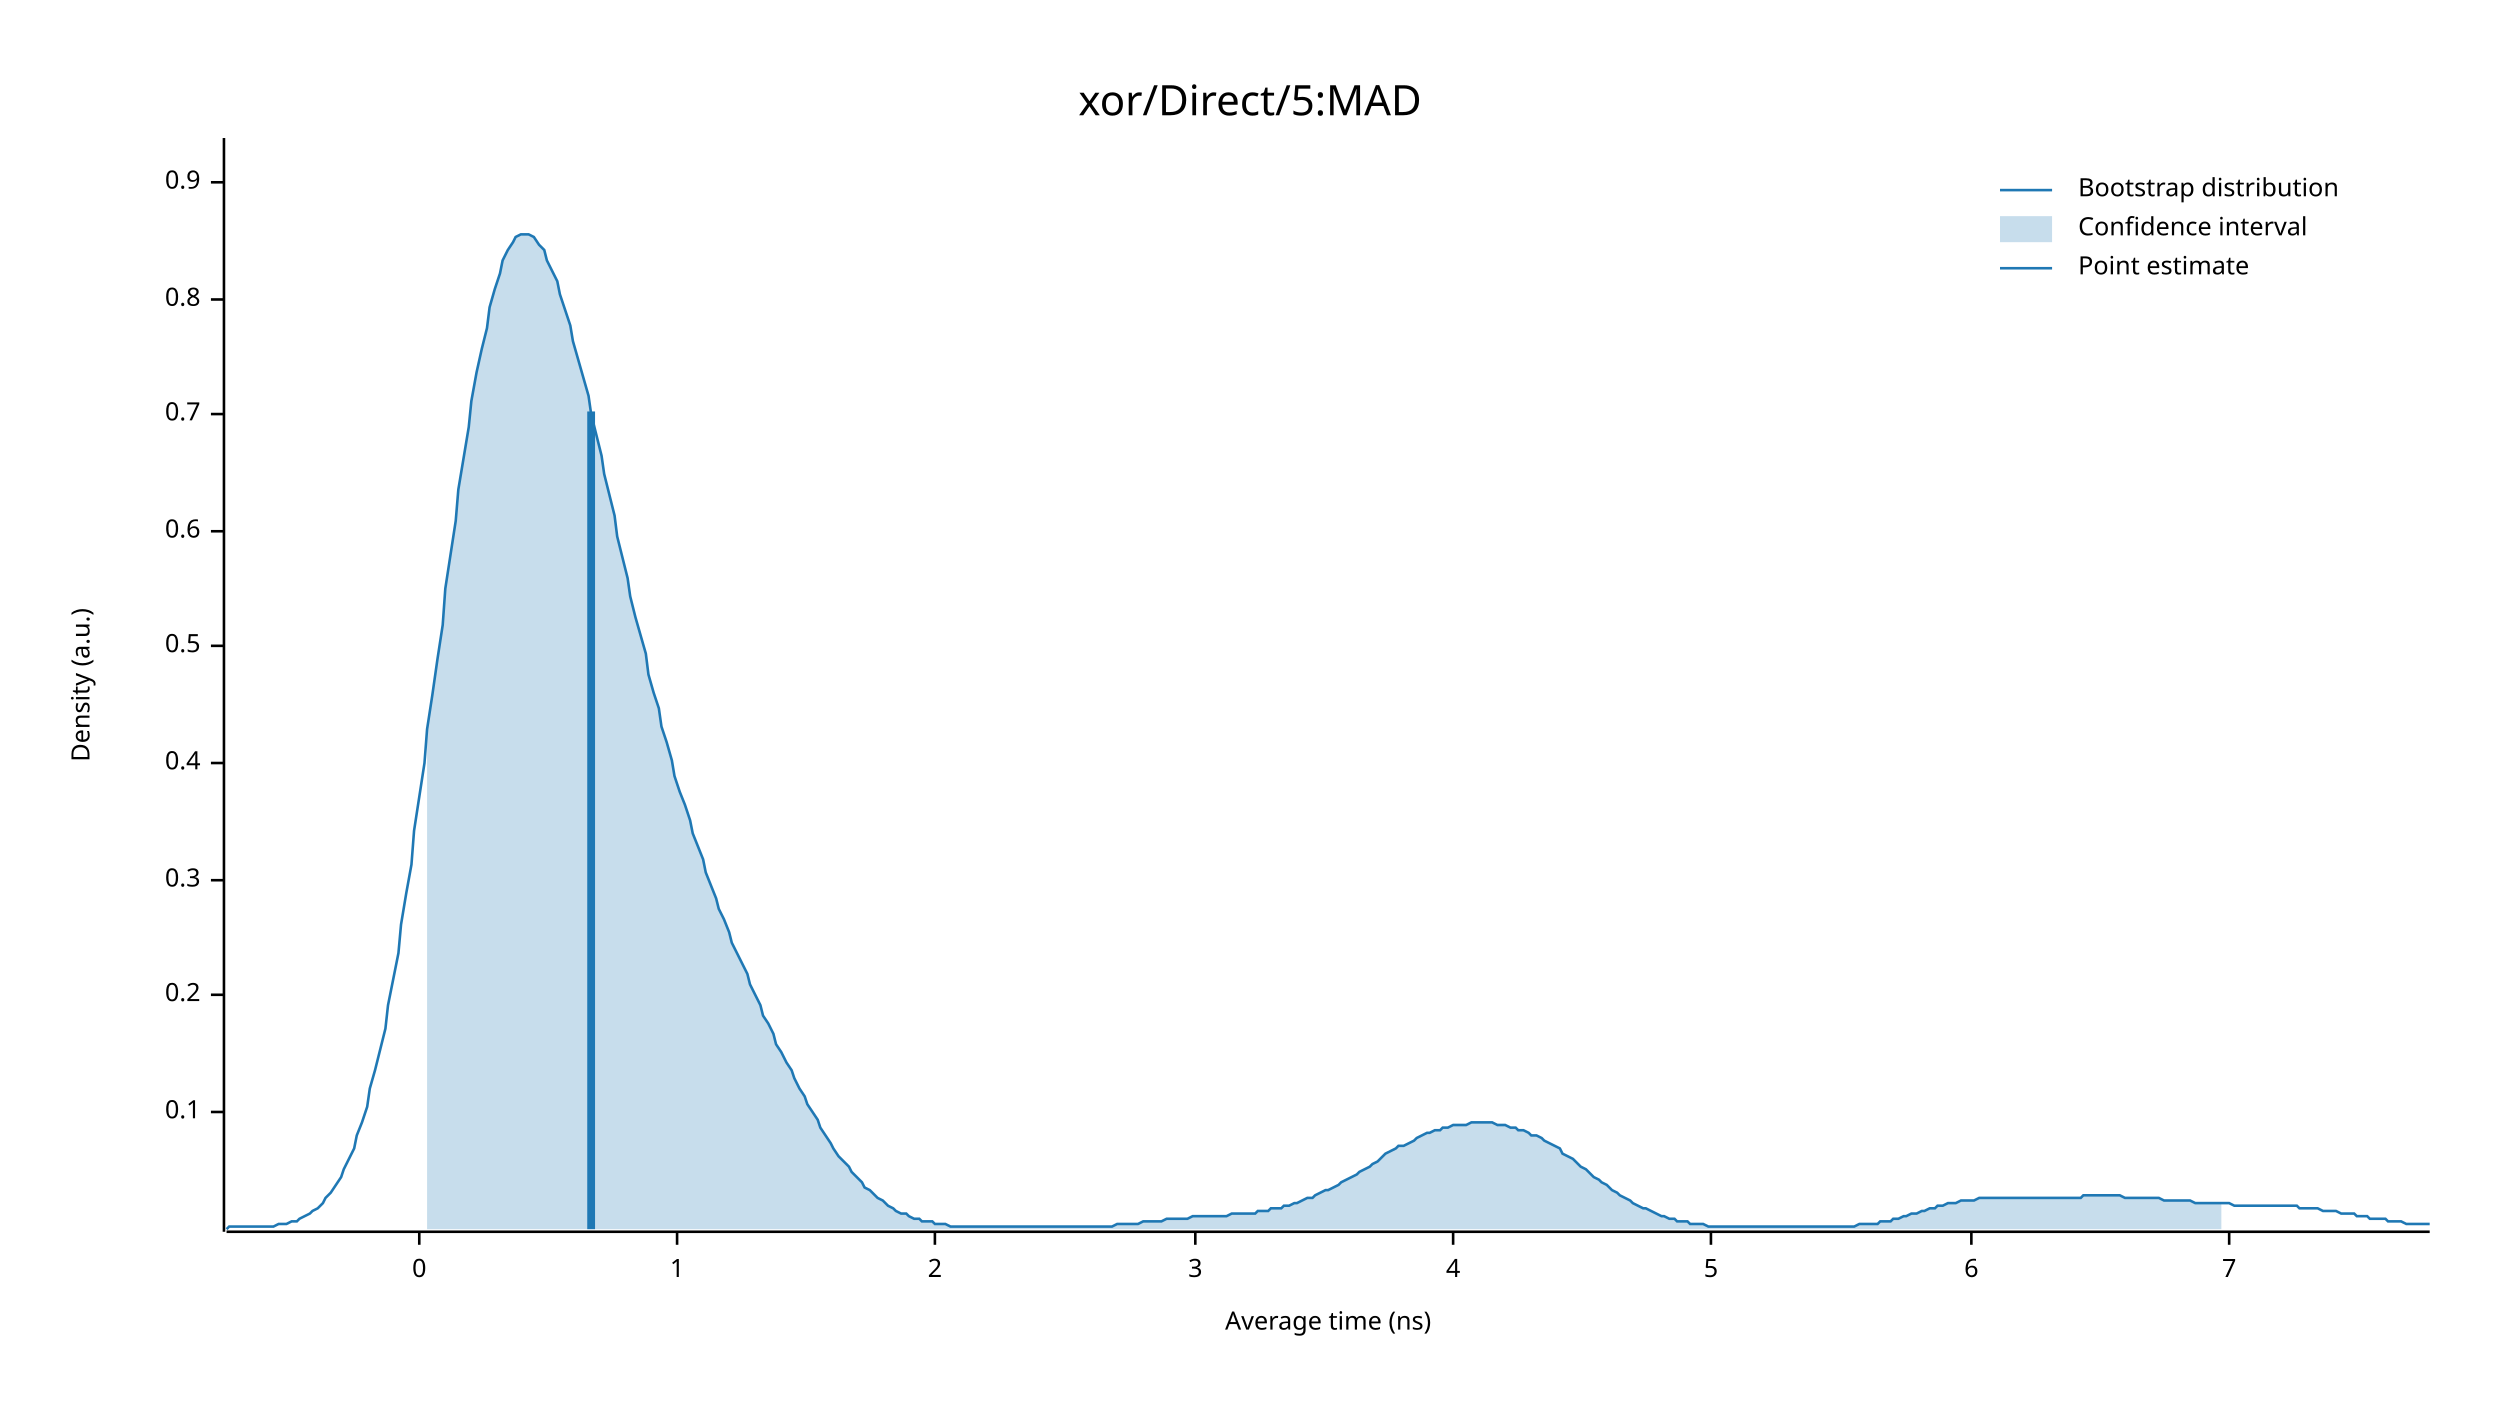
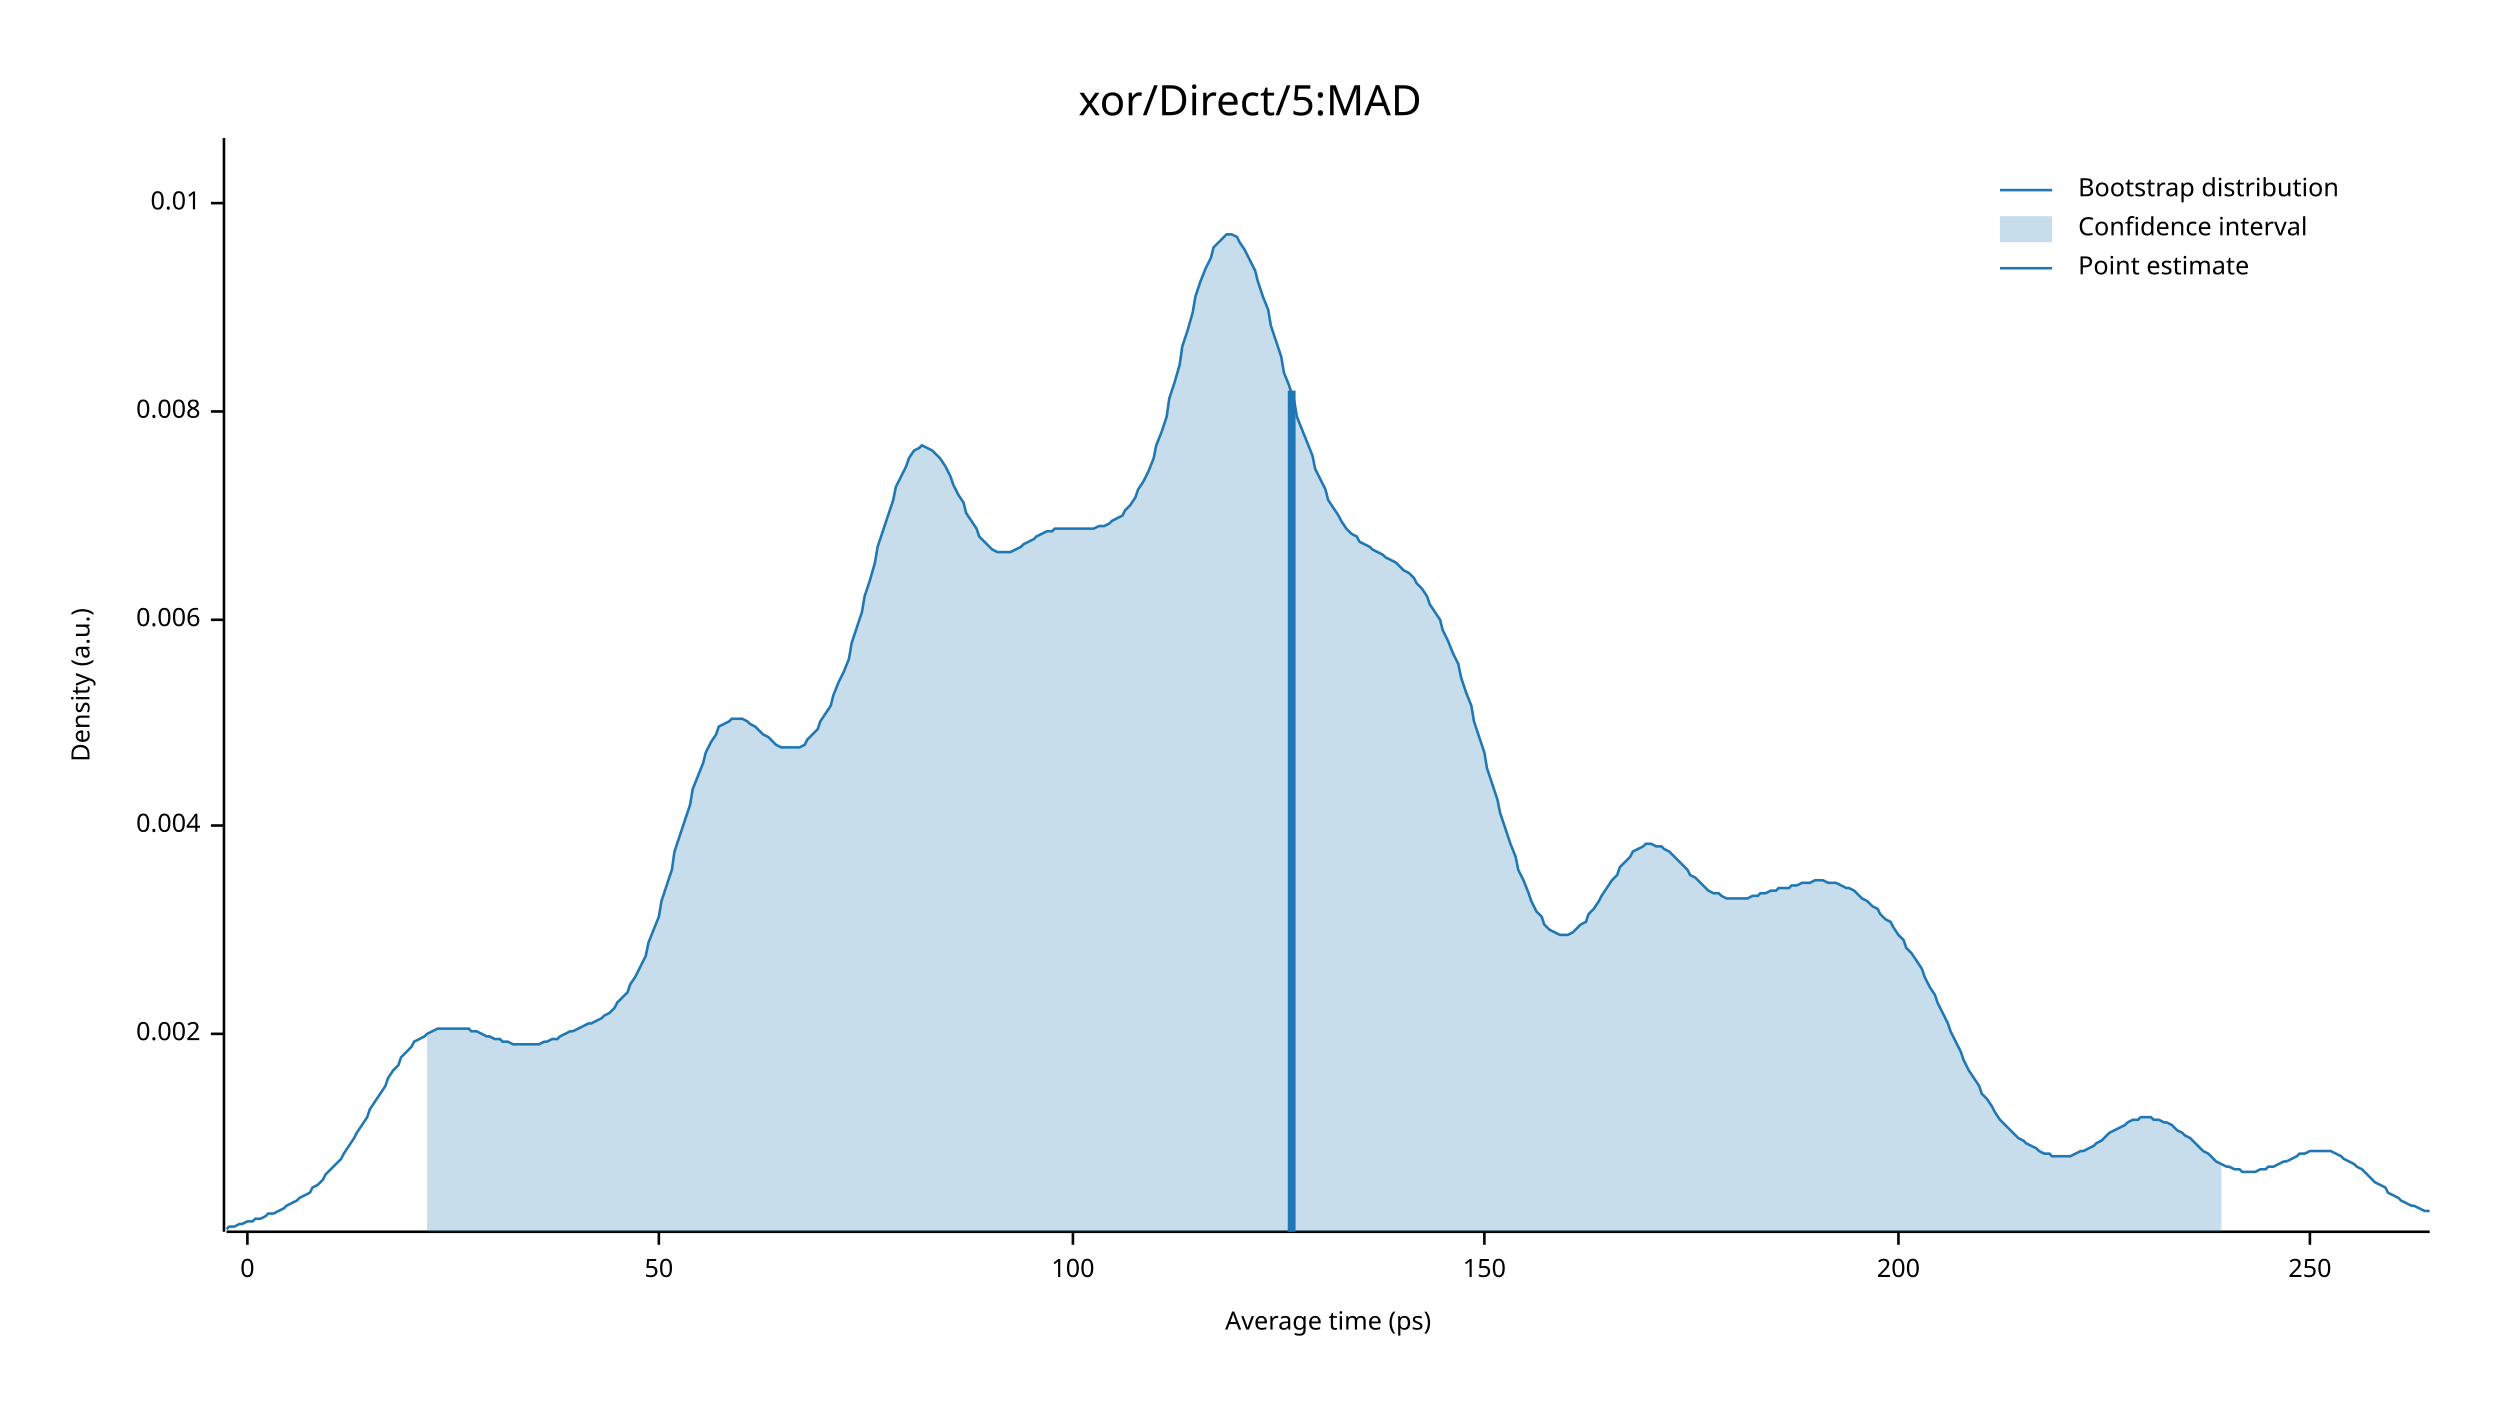
<svg xmlns="http://www.w3.org/2000/svg" width="960" height="540" viewBox="0 0 960 540">
  <text x="480" y="32" dy="0.76em" text-anchor="middle" font-family="sans-serif" font-size="16.129" opacity="1" fill="#000000">
xor/Direct/5:MAD
</text>
  <text x="27" y="263" dy="0.76em" text-anchor="middle" font-family="sans-serif" font-size="9.677" opacity="1" fill="#000000" transform="rotate(270, 27, 263)">
Density (a.u.)
</text>
  <text x="510" y="513" dy="-0.5ex" text-anchor="middle" font-family="sans-serif" font-size="9.677" opacity="1" fill="#000000">
- Average time (ns)
+ Average time (ps)
</text>
  <polyline fill="none" opacity="1" stroke="#000000" stroke-width="1" points="86,53 86,473 " />
-   <text x="77" y="427" dy="0.5ex" text-anchor="end" font-family="sans-serif" font-size="9.677" opacity="1" fill="#000000">
- 0.1
+   <text x="77" y="397" dy="0.5ex" text-anchor="end" font-family="sans-serif" font-size="9.677" opacity="1" fill="#000000">
+ 0.002
</text>
-   <polyline fill="none" opacity="1" stroke="#000000" stroke-width="1" points="81,427 86,427 " />
-   <text x="77" y="382" dy="0.5ex" text-anchor="end" font-family="sans-serif" font-size="9.677" opacity="1" fill="#000000">
- 0.2
+   <polyline fill="none" opacity="1" stroke="#000000" stroke-width="1" points="81,397 86,397 " />
+   <text x="77" y="317" dy="0.5ex" text-anchor="end" font-family="sans-serif" font-size="9.677" opacity="1" fill="#000000">
+ 0.004
</text>
-   <polyline fill="none" opacity="1" stroke="#000000" stroke-width="1" points="81,382 86,382 " />
-   <text x="77" y="338" dy="0.5ex" text-anchor="end" font-family="sans-serif" font-size="9.677" opacity="1" fill="#000000">
- 0.3
+   <polyline fill="none" opacity="1" stroke="#000000" stroke-width="1" points="81,317 86,317 " />
+   <text x="77" y="238" dy="0.5ex" text-anchor="end" font-family="sans-serif" font-size="9.677" opacity="1" fill="#000000">
+ 0.006
</text>
-   <polyline fill="none" opacity="1" stroke="#000000" stroke-width="1" points="81,338 86,338 " />
-   <text x="77" y="293" dy="0.5ex" text-anchor="end" font-family="sans-serif" font-size="9.677" opacity="1" fill="#000000">
- 0.4
+   <polyline fill="none" opacity="1" stroke="#000000" stroke-width="1" points="81,238 86,238 " />
+   <text x="77" y="158" dy="0.5ex" text-anchor="end" font-family="sans-serif" font-size="9.677" opacity="1" fill="#000000">
+ 0.008
</text>
-   <polyline fill="none" opacity="1" stroke="#000000" stroke-width="1" points="81,293 86,293 " />
-   <text x="77" y="248" dy="0.5ex" text-anchor="end" font-family="sans-serif" font-size="9.677" opacity="1" fill="#000000">
- 0.5
+   <polyline fill="none" opacity="1" stroke="#000000" stroke-width="1" points="81,158 86,158 " />
+   <text x="77" y="78" dy="0.5ex" text-anchor="end" font-family="sans-serif" font-size="9.677" opacity="1" fill="#000000">
+ 0.01
</text>
-   <polyline fill="none" opacity="1" stroke="#000000" stroke-width="1" points="81,248 86,248 " />
-   <text x="77" y="204" dy="0.5ex" text-anchor="end" font-family="sans-serif" font-size="9.677" opacity="1" fill="#000000">
- 0.6
- </text>
-   <polyline fill="none" opacity="1" stroke="#000000" stroke-width="1" points="81,204 86,204 " />
-   <text x="77" y="159" dy="0.5ex" text-anchor="end" font-family="sans-serif" font-size="9.677" opacity="1" fill="#000000">
- 0.7
- </text>
-   <polyline fill="none" opacity="1" stroke="#000000" stroke-width="1" points="81,159 86,159 " />
-   <text x="77" y="115" dy="0.5ex" text-anchor="end" font-family="sans-serif" font-size="9.677" opacity="1" fill="#000000">
- 0.8
- </text>
-   <polyline fill="none" opacity="1" stroke="#000000" stroke-width="1" points="81,115 86,115 " />
-   <text x="77" y="70" dy="0.5ex" text-anchor="end" font-family="sans-serif" font-size="9.677" opacity="1" fill="#000000">
- 0.9
- </text>
-   <polyline fill="none" opacity="1" stroke="#000000" stroke-width="1" points="81,70 86,70 " />
+   <polyline fill="none" opacity="1" stroke="#000000" stroke-width="1" points="81,78 86,78 " />
  <polyline fill="none" opacity="1" stroke="#000000" stroke-width="1" points="87,473 933,473 " />
-   <text x="161" y="483" dy="0.76em" text-anchor="middle" font-family="sans-serif" font-size="9.677" opacity="1" fill="#000000">
+   <text x="95" y="483" dy="0.76em" text-anchor="middle" font-family="sans-serif" font-size="9.677" opacity="1" fill="#000000">
0
</text>
-   <polyline fill="none" opacity="1" stroke="#000000" stroke-width="1" points="161,473 161,478 " />
-   <text x="260" y="483" dy="0.76em" text-anchor="middle" font-family="sans-serif" font-size="9.677" opacity="1" fill="#000000">
- 1
+   <polyline fill="none" opacity="1" stroke="#000000" stroke-width="1" points="95,473 95,478 " />
+   <text x="253" y="483" dy="0.76em" text-anchor="middle" font-family="sans-serif" font-size="9.677" opacity="1" fill="#000000">
+ 50
</text>
-   <polyline fill="none" opacity="1" stroke="#000000" stroke-width="1" points="260,473 260,478 " />
-   <text x="359" y="483" dy="0.76em" text-anchor="middle" font-family="sans-serif" font-size="9.677" opacity="1" fill="#000000">
- 2
+   <polyline fill="none" opacity="1" stroke="#000000" stroke-width="1" points="253,473 253,478 " />
+   <text x="412" y="483" dy="0.76em" text-anchor="middle" font-family="sans-serif" font-size="9.677" opacity="1" fill="#000000">
+ 100
</text>
-   <polyline fill="none" opacity="1" stroke="#000000" stroke-width="1" points="359,473 359,478 " />
-   <text x="459" y="483" dy="0.76em" text-anchor="middle" font-family="sans-serif" font-size="9.677" opacity="1" fill="#000000">
- 3
+   <polyline fill="none" opacity="1" stroke="#000000" stroke-width="1" points="412,473 412,478 " />
+   <text x="570" y="483" dy="0.76em" text-anchor="middle" font-family="sans-serif" font-size="9.677" opacity="1" fill="#000000">
+ 150
</text>
-   <polyline fill="none" opacity="1" stroke="#000000" stroke-width="1" points="459,473 459,478 " />
-   <text x="558" y="483" dy="0.76em" text-anchor="middle" font-family="sans-serif" font-size="9.677" opacity="1" fill="#000000">
- 4
+   <polyline fill="none" opacity="1" stroke="#000000" stroke-width="1" points="570,473 570,478 " />
+   <text x="729" y="483" dy="0.76em" text-anchor="middle" font-family="sans-serif" font-size="9.677" opacity="1" fill="#000000">
+ 200
</text>
-   <polyline fill="none" opacity="1" stroke="#000000" stroke-width="1" points="558,473 558,478 " />
-   <text x="657" y="483" dy="0.76em" text-anchor="middle" font-family="sans-serif" font-size="9.677" opacity="1" fill="#000000">
- 5
+   <polyline fill="none" opacity="1" stroke="#000000" stroke-width="1" points="729,473 729,478 " />
+   <text x="887" y="483" dy="0.76em" text-anchor="middle" font-family="sans-serif" font-size="9.677" opacity="1" fill="#000000">
+ 250
</text>
-   <polyline fill="none" opacity="1" stroke="#000000" stroke-width="1" points="657,473 657,478 " />
-   <text x="757" y="483" dy="0.76em" text-anchor="middle" font-family="sans-serif" font-size="9.677" opacity="1" fill="#000000">
- 6
- </text>
-   <polyline fill="none" opacity="1" stroke="#000000" stroke-width="1" points="757,473 757,478 " />
-   <text x="856" y="483" dy="0.76em" text-anchor="middle" font-family="sans-serif" font-size="9.677" opacity="1" fill="#000000">
- 7
- </text>
-   <polyline fill="none" opacity="1" stroke="#000000" stroke-width="1" points="856,473 856,478 " />
-   <polyline fill="none" opacity="1" stroke="#1F78B4" stroke-width="1" points="87,472 88,471 90,471 92,471 93,471 95,471 97,471 98,471 100,471 102,471 103,471 105,471 107,470 109,470 110,470 112,469 114,469 115,468 117,467 119,466 120,465 122,464 124,462 125,460 127,458 129,455 131,452 132,449 134,445 136,441 137,436 139,431 141,425 142,418 144,411 146,403 148,395 149,386 151,376 153,366 154,355 156,343 158,332 159,319 161,306 163,293 164,280 166,267 168,253 170,240 171,226 173,213 175,200 176,188 178,176 180,164 181,154 183,143 185,134 187,126 188,118 190,111 192,105 193,100 195,96 197,93 198,91 200,90 202,90 203,90 205,91 207,94 209,96 210,100 212,104 214,108 215,113 217,119 219,125 220,131 222,138 224,145 226,152 227,159 229,167 231,175 232,182 234,190 236,198 237,206 239,214 241,222 242,229 244,237 246,244 248,251 249,259 251,266 253,272 254,279 256,285 258,292 259,298 261,304 263,309 265,315 266,320 268,325 270,330 271,335 273,340 275,345 276,349 278,353 280,358 281,362 283,366 285,370 287,374 288,378 290,382 292,386 293,390 295,393 297,397 298,401 300,404 302,408 304,411 305,414 307,418 309,421 310,424 312,427 314,430 315,433 317,436 319,439 320,441 322,444 324,446 326,448 327,450 329,452 331,454 332,456 334,457 336,459 337,460 339,461 341,463 343,464 344,465 346,466 348,466 349,467 351,468 353,468 354,469 356,469 358,469 359,470 361,470 363,470 365,471 366,471 368,471 370,471 371,471 373,471 375,471 376,471 378,471 380,471 381,471 383,471 385,471 387,471 388,471 390,471 392,471 393,471 395,471 397,471 398,471 400,471 402,471 404,471 405,471 407,471 409,471 410,471 412,471 414,471 415,471 417,471 419,471 420,471 422,471 424,471 426,471 427,471 429,470 431,470 432,470 434,470 436,470 437,470 439,469 441,469 443,469 444,469 446,469 448,468 449,468 451,468 453,468 454,468 456,468 458,467 459,467 461,467 463,467 465,467 466,467 468,467 470,467 471,467 473,466 475,466 476,466 478,466 480,466 482,466 483,465 485,465 487,465 488,464 490,464 492,464 493,463 495,463 497,462 498,462 500,461 502,460 504,460 505,459 507,458 509,457 510,457 512,456 514,455 515,454 517,453 519,452 521,451 522,450 524,449 526,448 527,447 529,446 531,444 532,443 534,442 536,441 537,440 539,440 541,439 543,438 544,437 546,436 548,435 549,435 551,434 553,434 554,433 556,433 558,432 560,432 561,432 563,432 565,431 566,431 568,431 570,431 571,431 573,431 575,432 576,432 578,432 580,433 582,433 583,434 585,434 587,435 588,436 590,436 592,437 593,438 595,439 597,440 599,441 600,443 602,444 604,445 605,446 607,448 609,449 610,450 612,452 614,453 615,454 617,455 619,457 621,458 622,459 624,460 626,461 627,462 629,463 631,464 632,464 634,465 636,466 638,467 639,467 641,468 643,468 644,469 646,469 648,469 649,470 651,470 653,470 654,470 656,471 658,471 660,471 661,471 663,471 665,471 666,471 668,471 670,471 671,471 673,471 675,471 676,471 678,471 680,471 682,471 683,471 685,471 687,471 688,471 690,471 692,471 693,471 695,471 697,471 699,471 700,471 702,471 704,471 705,471 707,471 709,471 710,471 712,471 714,470 715,470 717,470 719,470 721,470 722,469 724,469 726,469 727,468 729,468 731,467 732,467 734,466 736,466 738,465 739,465 741,464 743,464 744,463 746,463 748,462 749,462 751,462 753,461 754,461 756,461 758,461 760,460 761,460 763,460 765,460 766,460 768,460 770,460 771,460 773,460 775,460 777,460 778,460 780,460 782,460 783,460 785,460 787,460 788,460 790,460 792,460 793,460 795,460 797,460 799,460 800,459 802,459 804,459 805,459 807,459 809,459 810,459 812,459 814,459 816,460 817,460 819,460 821,460 822,460 824,460 826,460 827,460 829,460 831,461 832,461 834,461 836,461 838,461 839,461 841,461 843,462 844,462 846,462 848,462 849,462 851,462 853,462 855,462 856,462 858,463 860,463 861,463 863,463 865,463 866,463 868,463 870,463 871,463 873,463 875,463 877,463 878,463 880,463 882,463 883,464 885,464 887,464 888,464 890,464 892,465 894,465 895,465 897,465 899,466 900,466 902,466 904,466 905,467 907,467 909,467 910,468 912,468 914,468 916,468 917,469 919,469 921,469 922,469 924,470 926,470 927,470 929,470 931,470 933,470 " />
-   <polygon opacity="0.25" fill="#1F78B4" points="164,280 166,267 168,253 170,240 171,226 173,213 175,200 176,188 178,176 180,164 181,154 183,143 185,134 187,126 188,118 190,111 192,105 193,100 195,96 197,93 198,91 200,90 202,90 203,90 205,91 207,94 209,96 210,100 212,104 214,108 215,113 217,119 219,125 220,131 222,138 224,145 226,152 227,159 229,167 231,175 232,182 234,190 236,198 237,206 239,214 241,222 242,229 244,237 246,244 248,251 249,259 251,266 253,272 254,279 256,285 258,292 259,298 261,304 263,309 265,315 266,320 268,325 270,330 271,335 273,340 275,345 276,349 278,353 280,358 281,362 283,366 285,370 287,374 288,378 290,382 292,386 293,390 295,393 297,397 298,401 300,404 302,408 304,411 305,414 307,418 309,421 310,424 312,427 314,430 315,433 317,436 319,439 320,441 322,444 324,446 326,448 327,450 329,452 331,454 332,456 334,457 336,459 337,460 339,461 341,463 343,464 344,465 346,466 348,466 349,467 351,468 353,468 354,469 356,469 358,469 359,470 361,470 363,470 365,471 366,471 368,471 370,471 371,471 373,471 375,471 376,471 378,471 380,471 381,471 383,471 385,471 387,471 388,471 390,471 392,471 393,471 395,471 397,471 398,471 400,471 402,471 404,471 405,471 407,471 409,471 410,471 412,471 414,471 415,471 417,471 419,471 420,471 422,471 424,471 426,471 427,471 429,470 431,470 432,470 434,470 436,470 437,470 439,469 441,469 443,469 444,469 446,469 448,468 449,468 451,468 453,468 454,468 456,468 458,467 459,467 461,467 463,467 465,467 466,467 468,467 470,467 471,467 473,466 475,466 476,466 478,466 480,466 482,466 483,465 485,465 487,465 488,464 490,464 492,464 493,463 495,463 497,462 498,462 500,461 502,460 504,460 505,459 507,458 509,457 510,457 512,456 514,455 515,454 517,453 519,452 521,451 522,450 524,449 526,448 527,447 529,446 531,444 532,443 534,442 536,441 537,440 539,440 541,439 543,438 544,437 546,436 548,435 549,435 551,434 553,434 554,433 556,433 558,432 560,432 561,432 563,432 565,431 566,431 568,431 570,431 571,431 573,431 575,432 576,432 578,432 580,433 582,433 583,434 585,434 587,435 588,436 590,436 592,437 593,438 595,439 597,440 599,441 600,443 602,444 604,445 605,446 607,448 609,449 610,450 612,452 614,453 615,454 617,455 619,457 621,458 622,459 624,460 626,461 627,462 629,463 631,464 632,464 634,465 636,466 638,467 639,467 641,468 643,468 644,469 646,469 648,469 649,470 651,470 653,470 654,470 656,471 658,471 660,471 661,471 663,471 665,471 666,471 668,471 670,471 671,471 673,471 675,471 676,471 678,471 680,471 682,471 683,471 685,471 687,471 688,471 690,471 692,471 693,471 695,471 697,471 699,471 700,471 702,471 704,471 705,471 707,471 709,471 710,471 712,471 714,470 715,470 717,470 719,470 721,470 722,469 724,469 726,469 727,468 729,468 731,467 732,467 734,466 736,466 738,465 739,465 741,464 743,464 744,463 746,463 748,462 749,462 751,462 753,461 754,461 756,461 758,461 760,460 761,460 763,460 765,460 766,460 768,460 770,460 771,460 773,460 775,460 777,460 778,460 780,460 782,460 783,460 785,460 787,460 788,460 790,460 792,460 793,460 795,460 797,460 799,460 800,459 802,459 804,459 805,459 807,459 809,459 810,459 812,459 814,459 816,460 817,460 819,460 821,460 822,460 824,460 826,460 827,460 829,460 831,461 832,461 834,461 836,461 838,461 839,461 841,461 843,462 844,462 846,462 848,462 849,462 851,462 853,462 853,472 164,472 " />
-   <polyline fill="none" opacity="1" stroke="#1F78B4" stroke-width="3" points="227,472 227,158 " />
+   <polyline fill="none" opacity="1" stroke="#000000" stroke-width="1" points="887,473 887,478 " />
+   <polyline fill="none" opacity="1" stroke="#1F78B4" stroke-width="1" points="87,472 88,471 90,471 92,470 93,470 95,469 97,469 98,468 100,468 102,467 103,466 105,466 107,465 109,464 110,463 112,462 114,461 115,460 117,459 119,458 120,456 122,455 124,453 125,451 127,449 129,447 131,445 132,443 134,440 136,437 137,435 139,432 141,429 142,426 144,423 146,420 148,417 149,414 151,411 153,409 154,406 156,404 158,402 159,400 161,399 163,398 164,397 166,396 168,395 170,395 171,395 173,395 175,395 176,395 178,395 180,395 181,396 183,396 185,397 187,398 188,398 190,399 192,399 193,400 195,400 197,401 198,401 200,401 202,401 203,401 205,401 207,401 209,400 210,400 212,399 214,399 215,398 217,397 219,396 220,396 222,395 224,394 226,393 227,393 229,392 231,391 232,390 234,389 236,387 237,385 239,383 241,381 242,378 244,375 246,371 248,367 249,362 251,357 253,352 254,346 256,340 258,334 259,327 261,321 263,315 265,309 266,303 268,298 270,293 271,289 273,285 275,282 276,279 278,278 280,277 281,276 283,276 285,276 287,277 288,278 290,279 292,281 293,282 295,283 297,285 298,286 300,287 302,287 304,287 305,287 307,287 309,286 310,284 312,282 314,280 315,277 317,274 319,271 320,267 322,262 324,258 326,253 327,247 329,241 331,235 332,229 334,223 336,216 337,210 339,204 341,198 343,192 344,187 346,183 348,179 349,176 351,173 353,172 354,171 356,172 358,173 359,174 361,176 363,179 365,183 366,186 368,190 370,193 371,197 373,200 375,203 376,206 378,208 380,210 381,211 383,212 385,212 387,212 388,212 390,211 392,210 393,209 395,208 397,207 398,206 400,205 402,204 404,204 405,203 407,203 409,203 410,203 412,203 414,203 415,203 417,203 419,203 420,203 422,202 424,202 426,201 427,200 429,199 431,198 432,196 434,194 436,191 437,188 439,185 441,181 443,176 444,171 446,166 448,160 449,153 451,147 453,140 454,133 456,127 458,120 459,114 461,108 463,103 465,99 466,95 468,93 470,91 471,90 473,90 475,91 476,93 478,96 480,100 482,104 483,108 485,114 487,119 488,125 490,131 492,137 493,143 495,148 497,154 498,160 500,165 502,170 504,175 505,180 507,184 509,188 510,192 512,195 514,198 515,200 517,203 519,205 521,206 522,208 524,209 526,210 527,211 529,212 531,213 532,214 534,215 536,216 537,217 539,219 541,220 543,222 544,224 546,226 548,229 549,232 551,235 553,238 554,242 556,246 558,251 560,255 561,260 563,266 565,271 566,277 568,283 570,289 571,295 573,301 575,307 576,312 578,318 580,324 582,329 583,334 585,338 587,343 588,346 590,350 592,352 593,355 595,357 597,358 599,359 600,359 602,359 604,358 605,357 607,355 609,354 610,351 612,349 614,346 615,344 617,341 619,338 621,336 622,333 624,331 626,329 627,327 629,326 631,325 632,324 634,324 636,325 638,325 639,326 641,327 643,329 644,330 646,332 648,334 649,336 651,337 653,339 654,340 656,342 658,343 660,343 661,344 663,345 665,345 666,345 668,345 670,345 671,345 673,344 675,344 676,343 678,343 680,342 682,342 683,341 685,341 687,341 688,340 690,340 692,339 693,339 695,339 697,338 699,338 700,338 702,339 704,339 705,339 707,340 709,341 710,341 712,342 714,344 715,345 717,346 719,348 721,349 722,351 724,353 726,354 727,356 729,359 731,361 732,364 734,366 736,369 738,372 739,375 741,379 743,382 744,385 746,389 748,393 749,396 751,400 753,404 754,407 756,411 758,414 760,417 761,420 763,422 765,425 766,427 768,430 770,432 771,433 773,435 775,437 777,438 778,439 780,440 782,441 783,442 785,443 787,443 788,444 790,444 792,444 793,444 795,444 797,443 799,442 800,442 802,441 804,440 805,439 807,438 809,436 810,435 812,434 814,433 816,432 817,431 819,430 821,430 822,429 824,429 826,429 827,430 829,430 831,431 832,431 834,432 836,434 838,435 839,436 841,437 843,439 844,440 846,442 848,443 849,444 851,446 853,447 855,448 856,448 858,449 860,449 861,450 863,450 865,450 866,450 868,449 870,449 871,448 873,448 875,447 877,446 878,446 880,445 882,444 883,443 885,443 887,442 888,442 890,442 892,442 894,442 895,442 897,443 899,444 900,445 902,446 904,447 905,448 907,449 909,451 910,452 912,454 914,455 916,456 917,458 919,459 921,460 922,461 924,462 926,463 927,463 929,464 931,465 933,465 " />
+   <polygon opacity="0.25" fill="#1F78B4" points="164,397 166,396 168,395 170,395 171,395 173,395 175,395 176,395 178,395 180,395 181,396 183,396 185,397 187,398 188,398 190,399 192,399 193,400 195,400 197,401 198,401 200,401 202,401 203,401 205,401 207,401 209,400 210,400 212,399 214,399 215,398 217,397 219,396 220,396 222,395 224,394 226,393 227,393 229,392 231,391 232,390 234,389 236,387 237,385 239,383 241,381 242,378 244,375 246,371 248,367 249,362 251,357 253,352 254,346 256,340 258,334 259,327 261,321 263,315 265,309 266,303 268,298 270,293 271,289 273,285 275,282 276,279 278,278 280,277 281,276 283,276 285,276 287,277 288,278 290,279 292,281 293,282 295,283 297,285 298,286 300,287 302,287 304,287 305,287 307,287 309,286 310,284 312,282 314,280 315,277 317,274 319,271 320,267 322,262 324,258 326,253 327,247 329,241 331,235 332,229 334,223 336,216 337,210 339,204 341,198 343,192 344,187 346,183 348,179 349,176 351,173 353,172 354,171 356,172 358,173 359,174 361,176 363,179 365,183 366,186 368,190 370,193 371,197 373,200 375,203 376,206 378,208 380,210 381,211 383,212 385,212 387,212 388,212 390,211 392,210 393,209 395,208 397,207 398,206 400,205 402,204 404,204 405,203 407,203 409,203 410,203 412,203 414,203 415,203 417,203 419,203 420,203 422,202 424,202 426,201 427,200 429,199 431,198 432,196 434,194 436,191 437,188 439,185 441,181 443,176 444,171 446,166 448,160 449,153 451,147 453,140 454,133 456,127 458,120 459,114 461,108 463,103 465,99 466,95 468,93 470,91 471,90 473,90 475,91 476,93 478,96 480,100 482,104 483,108 485,114 487,119 488,125 490,131 492,137 493,143 495,148 497,154 498,160 500,165 502,170 504,175 505,180 507,184 509,188 510,192 512,195 514,198 515,200 517,203 519,205 521,206 522,208 524,209 526,210 527,211 529,212 531,213 532,214 534,215 536,216 537,217 539,219 541,220 543,222 544,224 546,226 548,229 549,232 551,235 553,238 554,242 556,246 558,251 560,255 561,260 563,266 565,271 566,277 568,283 570,289 571,295 573,301 575,307 576,312 578,318 580,324 582,329 583,334 585,338 587,343 588,346 590,350 592,352 593,355 595,357 597,358 599,359 600,359 602,359 604,358 605,357 607,355 609,354 610,351 612,349 614,346 615,344 617,341 619,338 621,336 622,333 624,331 626,329 627,327 629,326 631,325 632,324 634,324 636,325 638,325 639,326 641,327 643,329 644,330 646,332 648,334 649,336 651,337 653,339 654,340 656,342 658,343 660,343 661,344 663,345 665,345 666,345 668,345 670,345 671,345 673,344 675,344 676,343 678,343 680,342 682,342 683,341 685,341 687,341 688,340 690,340 692,339 693,339 695,339 697,338 699,338 700,338 702,339 704,339 705,339 707,340 709,341 710,341 712,342 714,344 715,345 717,346 719,348 721,349 722,351 724,353 726,354 727,356 729,359 731,361 732,364 734,366 736,369 738,372 739,375 741,379 743,382 744,385 746,389 748,393 749,396 751,400 753,404 754,407 756,411 758,414 760,417 761,420 763,422 765,425 766,427 768,430 770,432 771,433 773,435 775,437 777,438 778,439 780,440 782,441 783,442 785,443 787,443 788,444 790,444 792,444 793,444 795,444 797,443 799,442 800,442 802,441 804,440 805,439 807,438 809,436 810,435 812,434 814,433 816,432 817,431 819,430 821,430 822,429 824,429 826,429 827,430 829,430 831,431 832,431 834,432 836,434 838,435 839,436 841,437 843,439 844,440 846,442 848,443 849,444 851,446 853,447 853,473 164,473 " />
+   <polyline fill="none" opacity="1" stroke="#1F78B4" stroke-width="3" points="496,473 496,150 " />
  <text x="798" y="68" dy="0.76em" text-anchor="start" font-family="sans-serif" font-size="9.677" opacity="1" fill="#000000">
Bootstrap distribution
</text>
  <text x="798" y="83" dy="0.76em" text-anchor="start" font-family="sans-serif" font-size="9.677" opacity="1" fill="#000000">
Confidence interval
</text>
  <text x="798" y="98" dy="0.76em" text-anchor="start" font-family="sans-serif" font-size="9.677" opacity="1" fill="#000000">
Point estimate
</text>
  <polyline fill="none" opacity="1" stroke="#1F78B4" stroke-width="1" points="768,73 788,73 " />
  <rect x="768" y="83" width="20" height="10" opacity="0.25" fill="#1F78B4" stroke="none" />
  <polyline fill="none" opacity="1" stroke="#1F78B4" stroke-width="1" points="768,103 788,103 " />
</svg>
